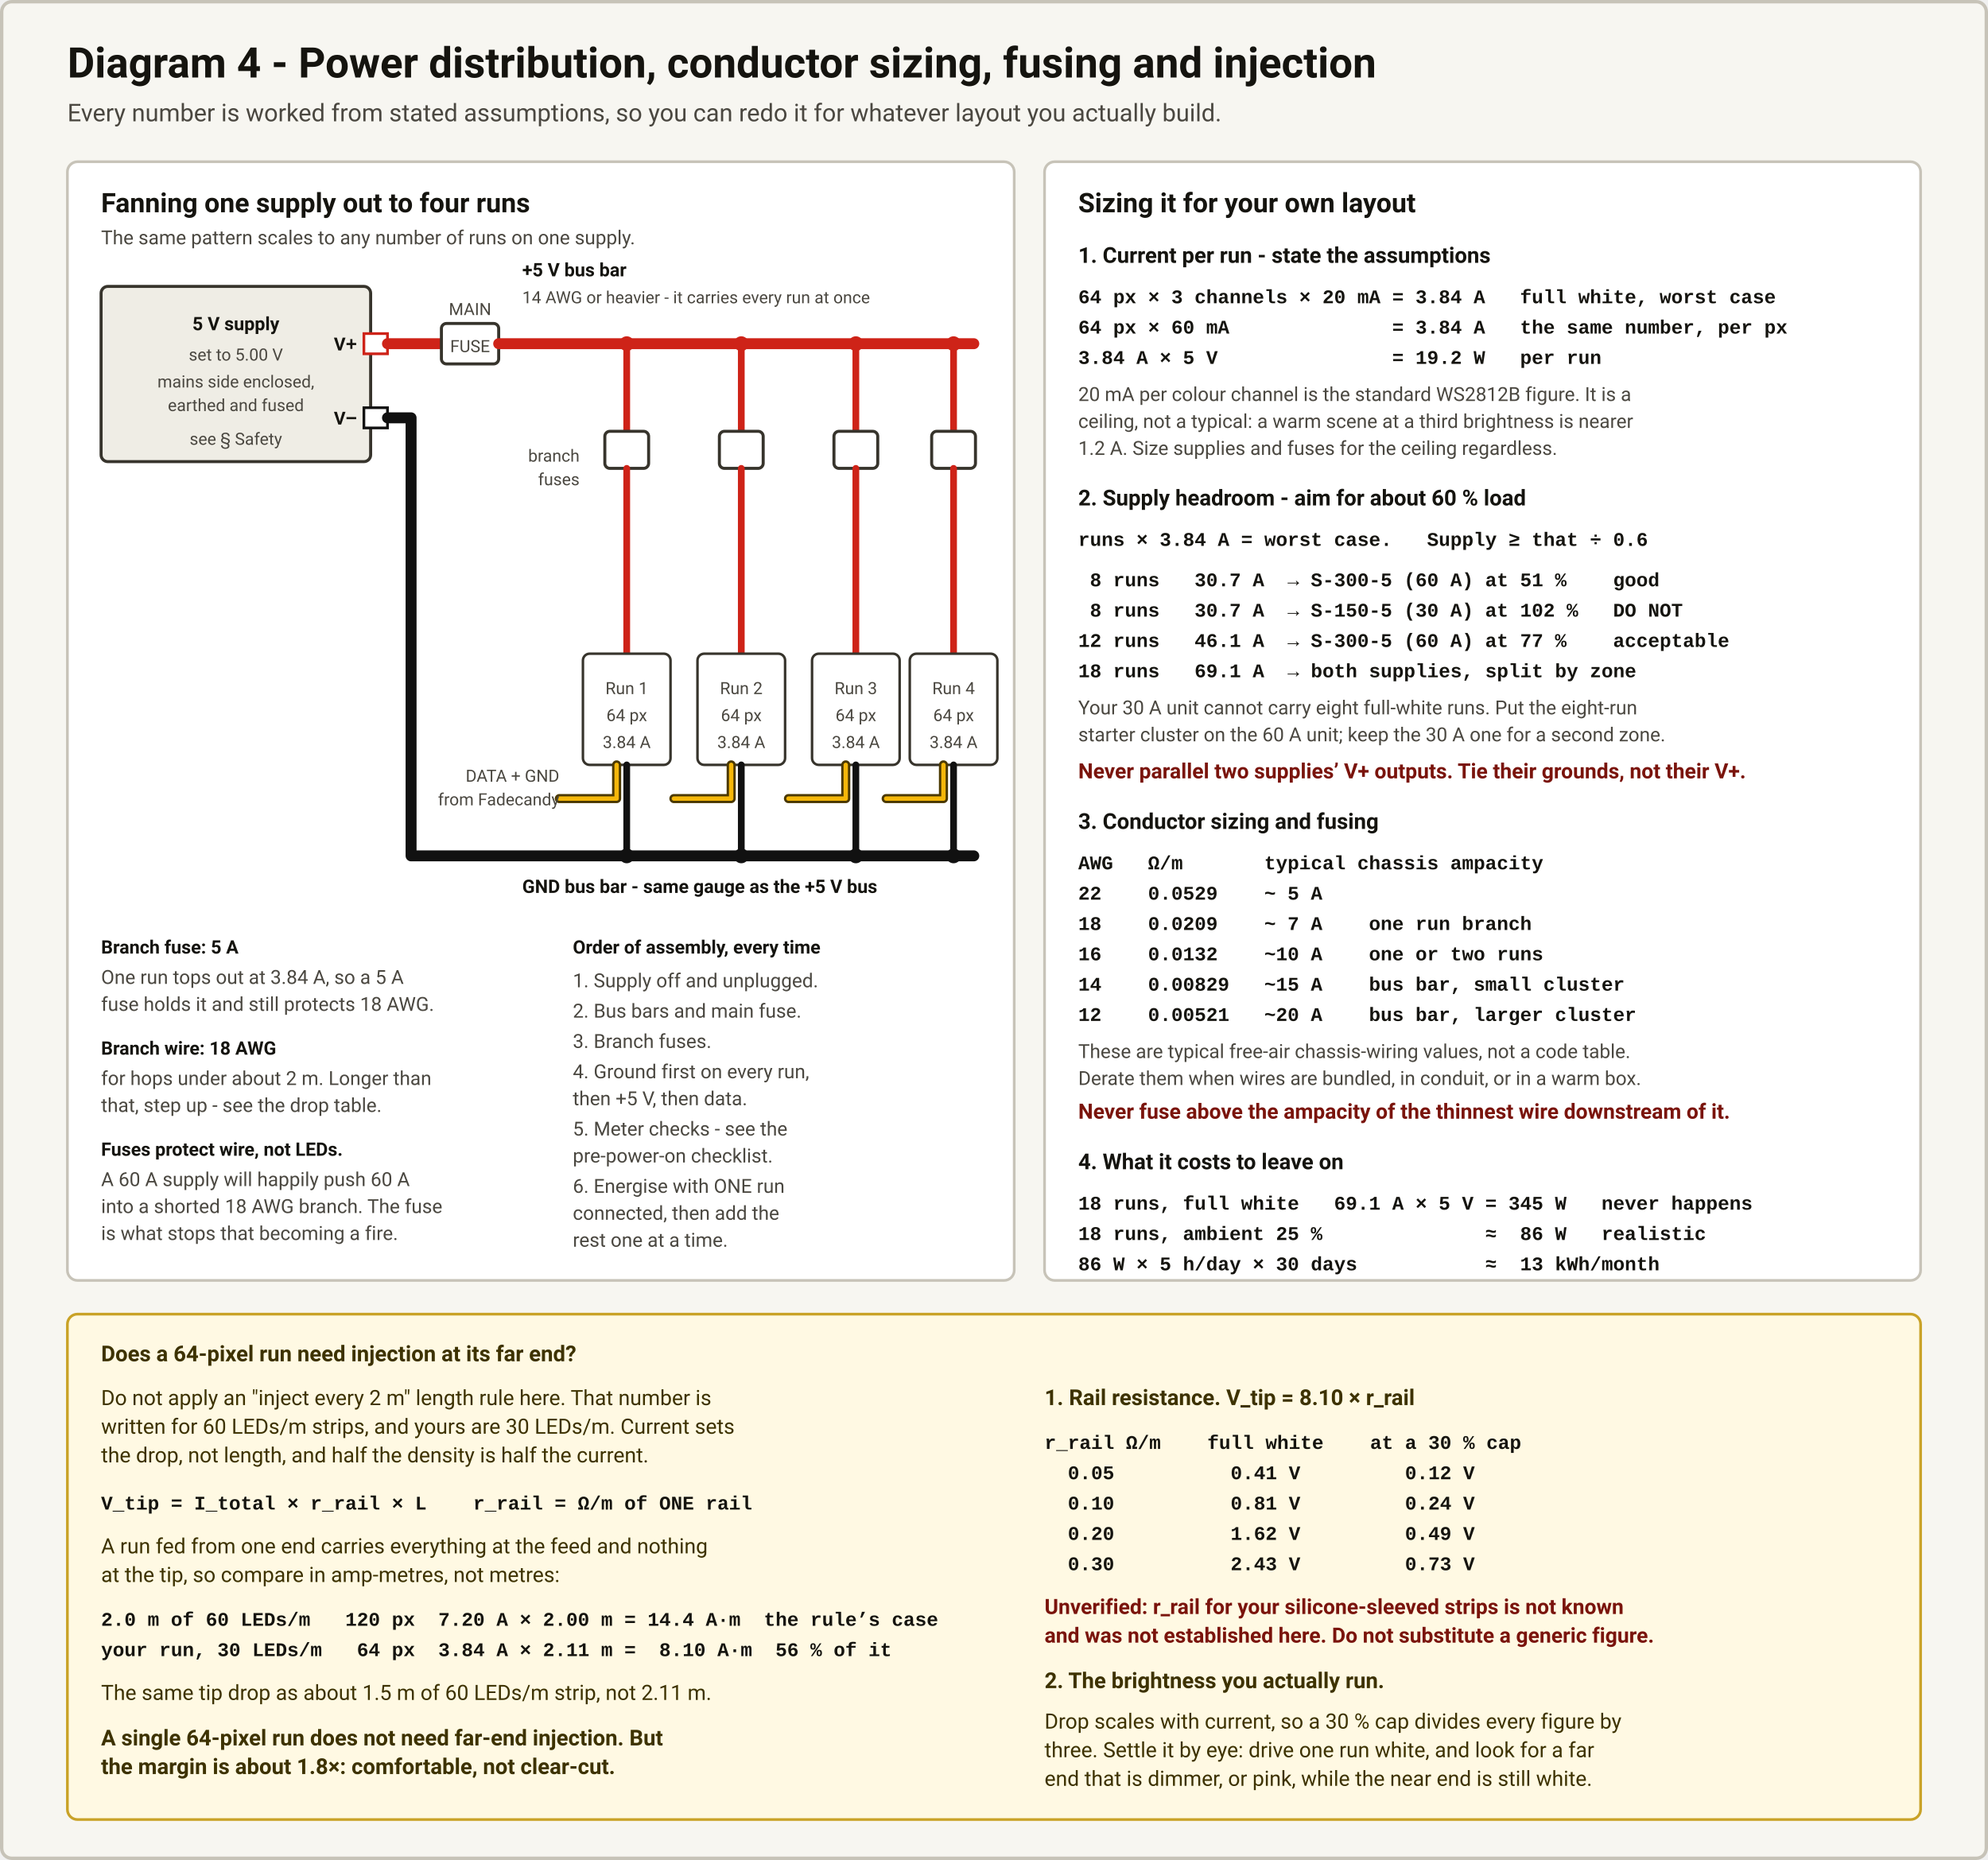
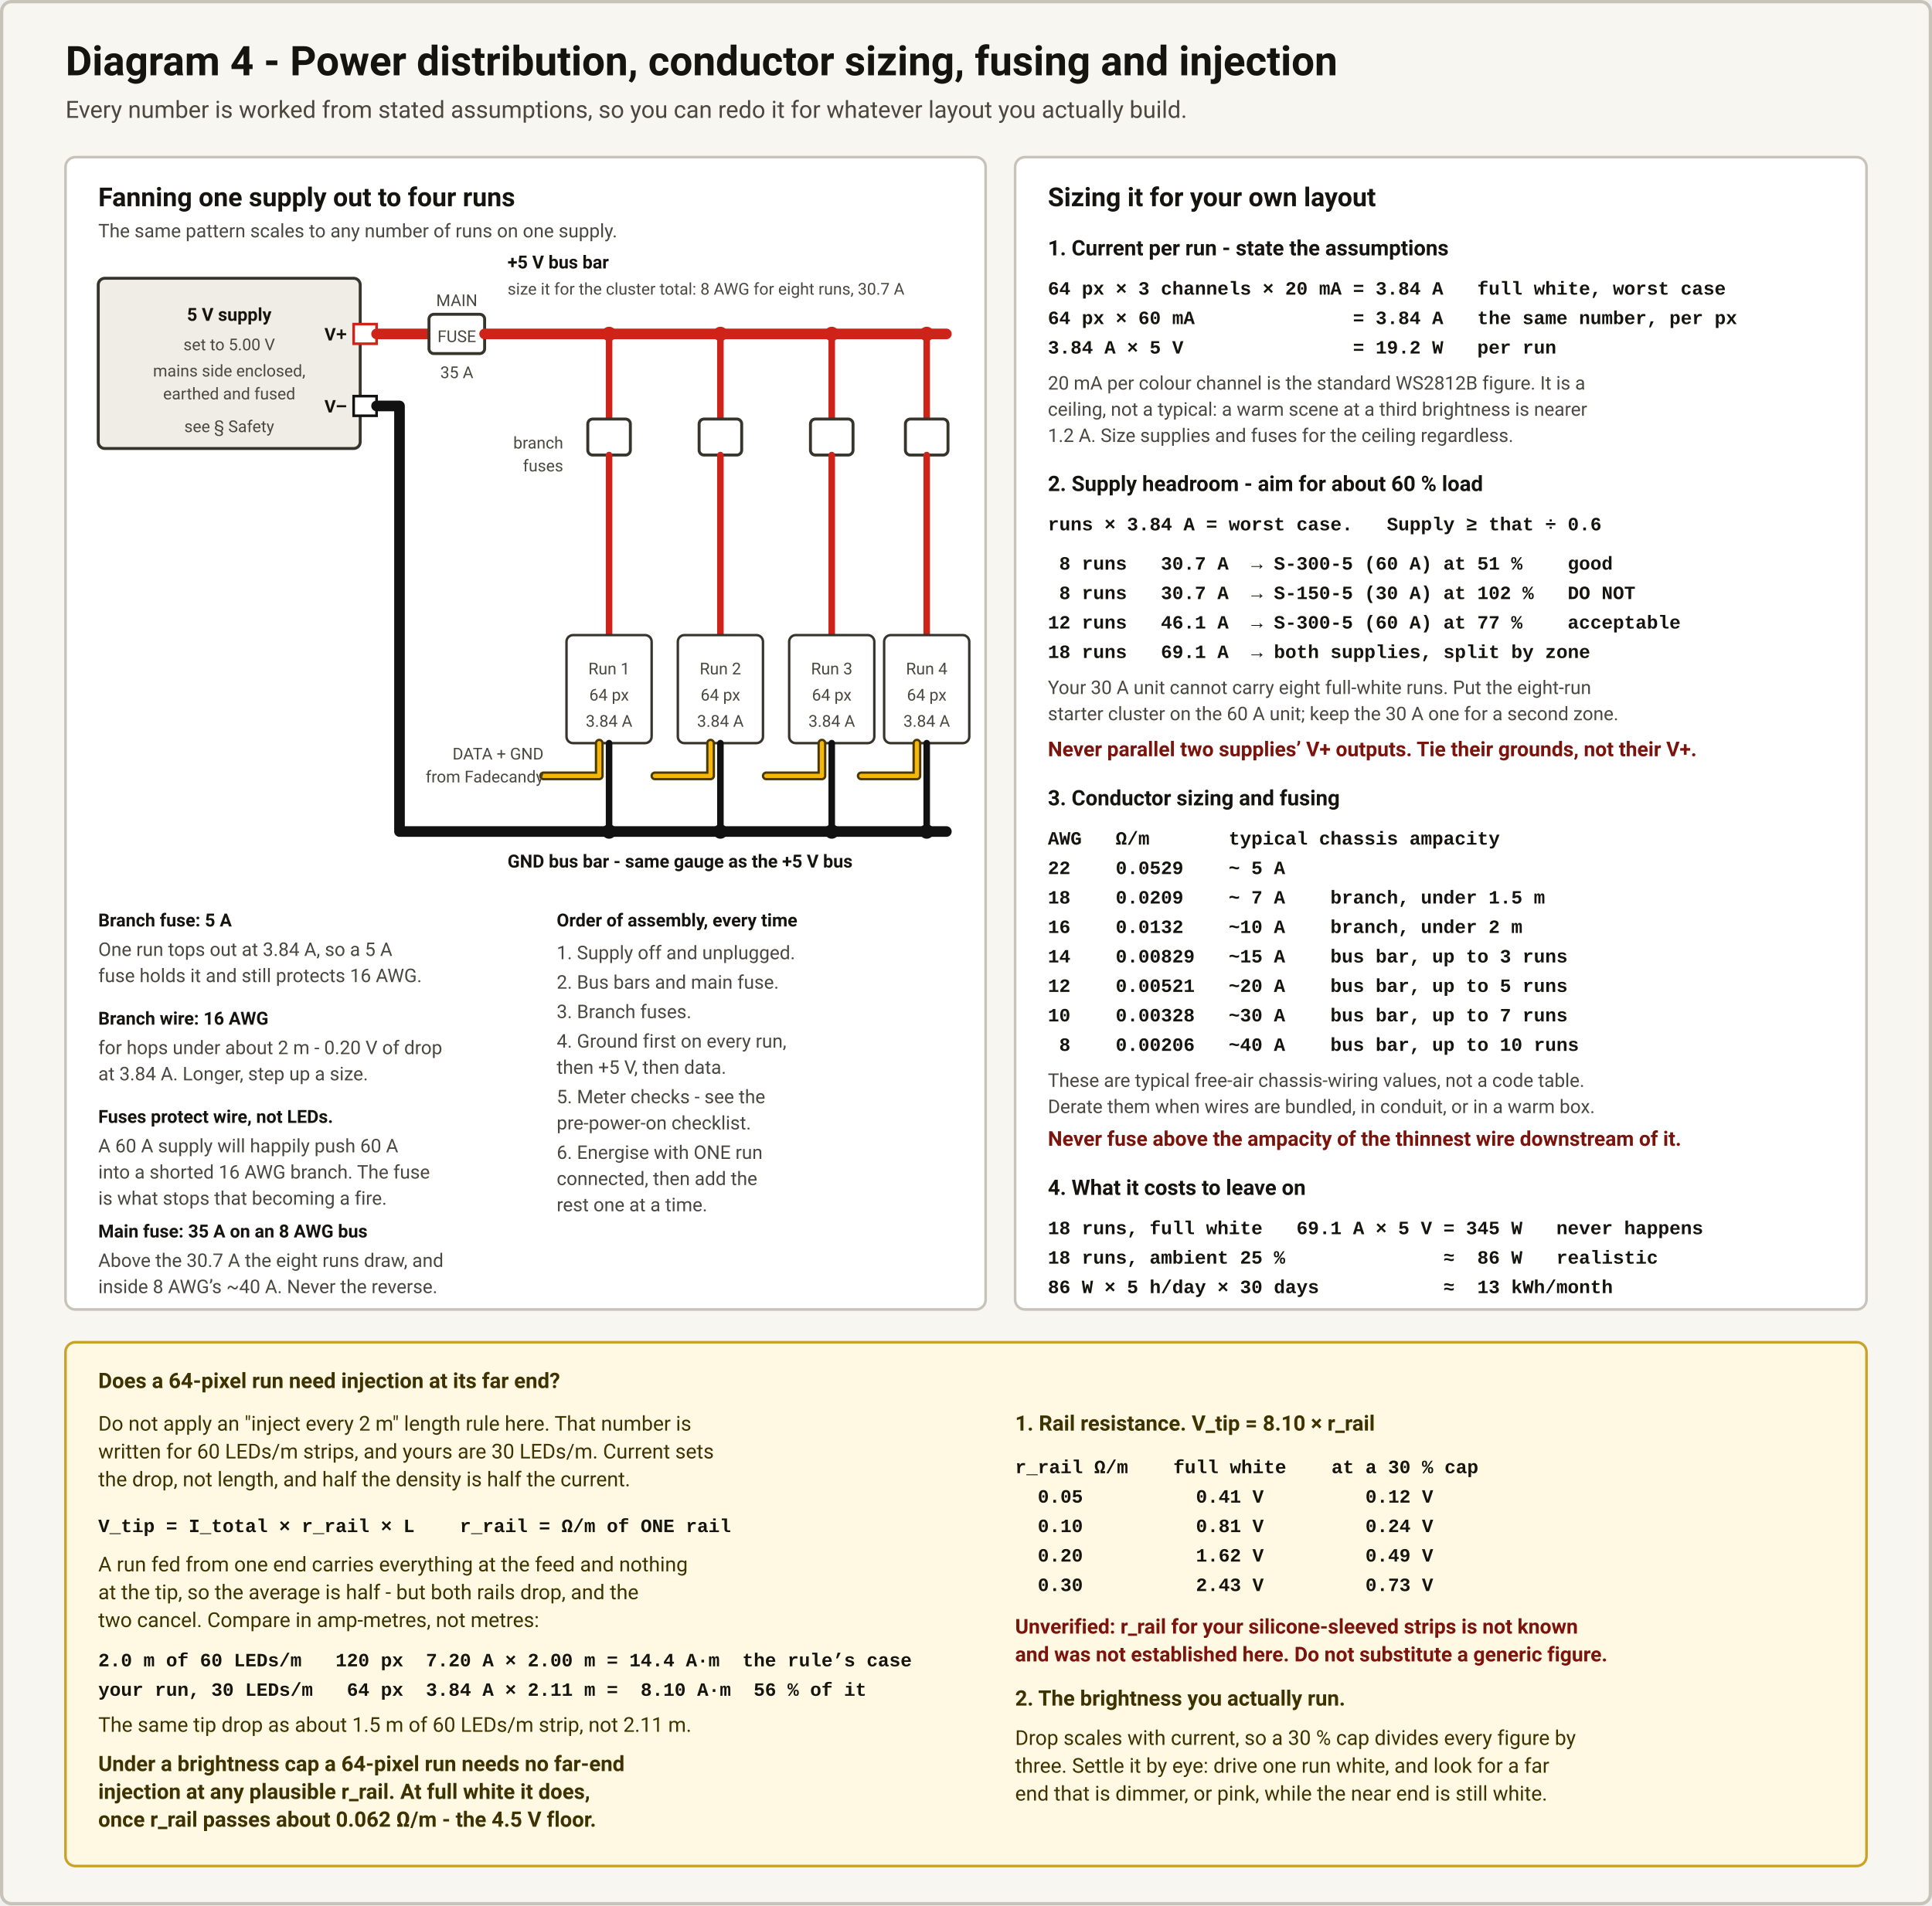
- <svg xmlns="http://www.w3.org/2000/svg" viewBox="0 0 1180 1104" width="1180" height="1104" role="img" aria-labelledby="t4 d4">
+ <svg xmlns="http://www.w3.org/2000/svg" viewBox="0 0 1180 1164" width="1180" height="1164" role="img" aria-labelledby="t4 d4">
  <style>
    .bg     { fill:#F7F6F1; stroke:#C7C3B8; stroke-width:2; }
    .ttl    { font:700 25px ui-sans-serif,system-ui,'Segoe UI',Roboto,Helvetica,Arial,sans-serif; fill:#15140F; }
    .sub    { font:400 14.5px ui-sans-serif,system-ui,'Segoe UI',Roboto,Helvetica,Arial,sans-serif; fill:#4A4740; }
    .lbls   { font:400 11.5px ui-sans-serif,system-ui,'Segoe UI',Roboto,Helvetica,Arial,sans-serif; fill:#4A4740; }
    .tiny   { font:400 10px ui-sans-serif,system-ui,'Segoe UI',Roboto,Helvetica,Arial,sans-serif; fill:#4A4740; }
    .wlbl   { font:700 11px ui-sans-serif,system-ui,'Segoe UI',Roboto,Helvetica,Arial,sans-serif; fill:#15140F; }
    .panttl { font:700 16px ui-sans-serif,system-ui,'Segoe UI',Roboto,Helvetica,Arial,sans-serif; fill:#15140F; }
    .h3     { font:700 13px ui-sans-serif,system-ui,'Segoe UI',Roboto,Helvetica,Arial,sans-serif; fill:#15140F; }
    .mono   { font:600 11.5px ui-monospace,'SFMono-Regular',Consolas,'Liberation Mono',monospace; fill:#15140F; }

    .pan    { fill:#FFFFFF; stroke:#C7C3B8; stroke-width:1.6; }
    .psu    { fill:#EFEDE5; stroke:#37342C; stroke-width:1.8; }
    .run    { fill:#FFFFFF; stroke:#37342C; stroke-width:1.5; }
    .fuse   { fill:#FFFFFF; stroke:#37342C; stroke-width:1.8; }

    .gnd    { stroke:#111111; stroke-width:4; fill:none; stroke-linecap:round; stroke-linejoin:round; }
    .pwr    { stroke:#CE2318; stroke-width:4; fill:none; stroke-linecap:round; stroke-linejoin:round; }
    .gndm   { stroke:#111111; stroke-width:6.5; fill:none; stroke-linecap:round; stroke-linejoin:round; }
    .pwrm   { stroke:#CE2318; stroke-width:6.5; fill:none; stroke-linecap:round; stroke-linejoin:round; }
    .datc   { stroke:#4A3800; stroke-width:5.4; fill:none; stroke-linecap:round; stroke-linejoin:round; }
    .dat    { stroke:#F5B70A; stroke-width:2.6; fill:none; stroke-linecap:round; stroke-linejoin:round; }

    .dot    { fill:#111111; } .dotr { fill:#CE2318; }
    .note   { fill:#FFF9E3; stroke:#C9A227; stroke-width:1.6; }
    .notet  { font:700 13px ui-sans-serif,system-ui,'Segoe UI',Roboto,Helvetica,Arial,sans-serif; fill:#3D3200; }
    .notep  { font:400 12.5px ui-sans-serif,system-ui,'Segoe UI',Roboto,Helvetica,Arial,sans-serif; fill:#3D3200; }
    .warnt  { font:700 12.5px ui-sans-serif,system-ui,'Segoe UI',Roboto,Helvetica,Arial,sans-serif; fill:#7A140C; }
  </style>
-   <rect class="bg" x="1" y="1" width="1178" height="1102" rx="6" />
+   <rect class="bg" x="1" y="1" width="1178" height="1162" rx="6" />
  <text class="ttl" x="40" y="46">Diagram 4 - Power distribution, conductor sizing, fusing and injection</text>
  <text class="sub" x="40" y="72">Every number is worked from stated assumptions, so you can redo it for whatever layout you actually build.</text>
-   <rect class="pan" x="40" y="96" width="562" height="664" rx="6" />
+   <rect class="pan" x="40" y="96" width="562" height="704" rx="6" />
  <text class="panttl" x="60" y="126">Fanning one supply out to four runs</text>
  <text class="lbls" x="60" y="145">The same pattern scales to any number of runs on one supply.</text>
  <rect class="psu" x="60" y="170" width="160" height="104" rx="4" />
  <text class="wlbl" x="140" y="196" text-anchor="middle">5 V supply</text>
  <text class="tiny" x="140" y="214" text-anchor="middle">set to 5.00 V</text>
  <text class="tiny" x="140" y="230" text-anchor="middle">mains side enclosed,</text>
  <text class="tiny" x="140" y="244" text-anchor="middle">earthed and fused</text>
  <text class="tiny" x="140" y="264" text-anchor="middle">see § Safety</text>
  <rect x="216" y="198" width="14" height="12" fill="#FFFFFF" stroke="#CE2318" stroke-width="1.6" />
  <text class="mono" x="212" y="208" text-anchor="end">V+</text>
  <rect x="216" y="242" width="14" height="12" fill="#FFFFFF" stroke="#111111" stroke-width="1.6" />
  <text class="mono" x="212" y="252" text-anchor="end">V−</text>
  <path class="pwrm" d="M 230 204 H 262" />
  <rect class="fuse" x="262" y="192" width="34" height="24" rx="3" />
  <path class="pwrm" d="M 296 204 H 578" />
  <text class="tiny" x="279" y="187" text-anchor="middle">MAIN</text>
  <text class="tiny" x="279" y="209" text-anchor="middle">FUSE</text>
+   <text class="tiny" x="279" y="231" text-anchor="middle">35 A</text>
  <text class="wlbl" x="310" y="164">+5 V bus bar</text>
-   <text class="tiny" x="310" y="180">14 AWG or heavier - it carries every run at once</text>
+   <text class="tiny" x="310" y="180">size it for the cluster total: 8 AWG for eight runs, 30.7 A</text>
  <path class="gndm" d="M 230 248 H 244 V 508 H 578" />
  <text class="wlbl" x="310" y="530">GND bus bar - same gauge as the +5 V bus</text>
  <circle class="dotr" cx="372" cy="204" r="4.4" />
  <path class="pwr" d="M 372 204 V 256" />
  <rect class="fuse" x="359" y="256" width="26" height="22" rx="3" />
  <path class="pwr" d="M 372 278 V 388" />
  <rect class="run" x="346" y="388" width="52" height="66" rx="4" />
  <text class="tiny" x="372" y="412" text-anchor="middle">Run 1</text>
  <text class="tiny" x="372" y="428" text-anchor="middle">64 px</text>
  <text class="tiny" x="372" y="444" text-anchor="middle">3.84 A</text>
  <path class="gnd" d="M 372 454 V 508" />
  <circle class="dot" cx="372" cy="508" r="4.4" />
  <path class="datc" d="M 332 474 H 366 V 454" />
  <path class="dat" d="M 332 474 H 366 V 454" />
  <circle class="dotr" cx="440" cy="204" r="4.4" />
  <path class="pwr" d="M 440 204 V 256" />
  <rect class="fuse" x="427" y="256" width="26" height="22" rx="3" />
  <path class="pwr" d="M 440 278 V 388" />
  <rect class="run" x="414" y="388" width="52" height="66" rx="4" />
  <text class="tiny" x="440" y="412" text-anchor="middle">Run 2</text>
  <text class="tiny" x="440" y="428" text-anchor="middle">64 px</text>
  <text class="tiny" x="440" y="444" text-anchor="middle">3.84 A</text>
  <path class="gnd" d="M 440 454 V 508" />
  <circle class="dot" cx="440" cy="508" r="4.4" />
  <path class="datc" d="M 400 474 H 434 V 454" />
  <path class="dat" d="M 400 474 H 434 V 454" />
  <circle class="dotr" cx="508" cy="204" r="4.4" />
  <path class="pwr" d="M 508 204 V 256" />
  <rect class="fuse" x="495" y="256" width="26" height="22" rx="3" />
  <path class="pwr" d="M 508 278 V 388" />
  <rect class="run" x="482" y="388" width="52" height="66" rx="4" />
  <text class="tiny" x="508" y="412" text-anchor="middle">Run 3</text>
  <text class="tiny" x="508" y="428" text-anchor="middle">64 px</text>
  <text class="tiny" x="508" y="444" text-anchor="middle">3.84 A</text>
  <path class="gnd" d="M 508 454 V 508" />
  <circle class="dot" cx="508" cy="508" r="4.4" />
  <path class="datc" d="M 468 474 H 502 V 454" />
  <path class="dat" d="M 468 474 H 502 V 454" />
  <circle class="dotr" cx="566" cy="204" r="4.4" />
  <path class="pwr" d="M 566 204 V 256" />
  <rect class="fuse" x="553" y="256" width="26" height="22" rx="3" />
  <path class="pwr" d="M 566 278 V 388" />
  <rect class="run" x="540" y="388" width="52" height="66" rx="4" />
  <text class="tiny" x="566" y="412" text-anchor="middle">Run 4</text>
  <text class="tiny" x="566" y="428" text-anchor="middle">64 px</text>
  <text class="tiny" x="566" y="444" text-anchor="middle">3.84 A</text>
  <path class="gnd" d="M 566 454 V 508" />
  <circle class="dot" cx="566" cy="508" r="4.4" />
  <path class="datc" d="M 526 474 H 560 V 454" />
  <path class="dat" d="M 526 474 H 560 V 454" />
  <text class="tiny" x="344" y="274" text-anchor="end">branch</text>
  <text class="tiny" x="344" y="288" text-anchor="end">fuses</text>
  <text class="tiny" x="332" y="464" text-anchor="end">DATA + GND</text>
  <text class="tiny" x="332" y="478" text-anchor="end">from Fadecandy</text>
  <text class="wlbl" x="60" y="566">Branch fuse: 5 A</text>
  <text class="lbls" x="60" y="584">One run tops out at 3.84 A, so a 5 A</text>
-   <text class="lbls" x="60" y="600">fuse holds it and still protects 18 AWG.</text>
-   <text class="wlbl" x="60" y="626">Branch wire: 18 AWG</text>
-   <text class="lbls" x="60" y="644">for hops under about 2 m. Longer than</text>
-   <text class="lbls" x="60" y="660">that, step up - see the drop table.</text>
+   <text class="lbls" x="60" y="600">fuse holds it and still protects 16 AWG.</text>
+   <text class="wlbl" x="60" y="626">Branch wire: 16 AWG</text>
+   <text class="lbls" x="60" y="644">for hops under about 2 m - 0.20 V of drop</text>
+   <text class="lbls" x="60" y="660">at 3.84 A. Longer, step up a size.</text>
  <text class="wlbl" x="60" y="686">Fuses protect wire, not LEDs.</text>
  <text class="lbls" x="60" y="704">A 60 A supply will happily push 60 A</text>
-   <text class="lbls" x="60" y="720">into a shorted 18 AWG branch. The fuse</text>
+   <text class="lbls" x="60" y="720">into a shorted 16 AWG branch. The fuse</text>
  <text class="lbls" x="60" y="736">is what stops that becoming a fire.</text>
+   <text class="wlbl" x="60" y="756">Main fuse: 35 A on an 8 AWG bus</text>
+   <text class="lbls" x="60" y="774">Above the 30.7 A the eight runs draw, and</text>
+   <text class="lbls" x="60" y="790">inside 8 AWG’s ~40 A. Never the reverse.</text>
  <text class="wlbl" x="340" y="566">Order of assembly, every time</text>
  <text class="lbls" x="340" y="586">1. Supply off and unplugged.</text>
  <text class="lbls" x="340" y="604">2. Bus bars and main fuse.</text>
  <text class="lbls" x="340" y="622">3. Branch fuses.</text>
  <text class="lbls" x="340" y="640">4. Ground first on every run,</text>
  <text class="lbls" x="340" y="656">    then +5 V, then data.</text>
  <text class="lbls" x="340" y="674">5. Meter checks - see the</text>
  <text class="lbls" x="340" y="690">    pre-power-on checklist.</text>
  <text class="lbls" x="340" y="708">6. Energise with ONE run</text>
  <text class="lbls" x="340" y="724">    connected, then add the</text>
  <text class="lbls" x="340" y="740">    rest one at a time.</text>
-   <rect class="pan" x="620" y="96" width="520" height="664" rx="6" />
+   <rect class="pan" x="620" y="96" width="520" height="704" rx="6" />
  <text class="panttl" x="640" y="126">Sizing it for your own layout</text>
  <text class="h3" x="640" y="156">1. Current per run - state the assumptions</text>
  <text class="mono" x="640" y="180" xml:space="preserve">64 px × 3 channels × 20 mA = 3.84 A   full white, worst case</text>
  <text class="mono" x="640" y="198" xml:space="preserve">64 px × 60 mA              = 3.84 A   the same number, per px</text>
  <text class="mono" x="640" y="216" xml:space="preserve">3.84 A × 5 V               = 19.2 W   per run</text>
  <text class="lbls" x="640" y="238">20 mA per colour channel is the standard WS2812B figure. It is a</text>
  <text class="lbls" x="640" y="254">ceiling, not a typical: a warm scene at a third brightness is nearer</text>
  <text class="lbls" x="640" y="270">1.2 A. Size supplies and fuses for the ceiling regardless.</text>
  <text class="h3" x="640" y="300">2. Supply headroom - aim for about 60 % load</text>
  <text class="mono" x="640" y="324" xml:space="preserve">runs × 3.84 A = worst case.   Supply ≥ that ÷ 0.6</text>
  <text class="mono" x="640" y="348" xml:space="preserve"> 8 runs   30.7 A  → S-300-5 (60 A) at 51 %    good</text>
  <text class="mono" x="640" y="366" xml:space="preserve"> 8 runs   30.7 A  → S-150-5 (30 A) at 102 %   DO NOT</text>
  <text class="mono" x="640" y="384" xml:space="preserve">12 runs   46.1 A  → S-300-5 (60 A) at 77 %    acceptable</text>
  <text class="mono" x="640" y="402" xml:space="preserve">18 runs   69.1 A  → both supplies, split by zone</text>
  <text class="lbls" x="640" y="424">Your 30 A unit cannot carry eight full-white runs. Put the eight-run</text>
  <text class="lbls" x="640" y="440">starter cluster on the 60 A unit; keep the 30 A one for a second zone.</text>
  <text class="warnt" x="640" y="462">Never parallel two supplies’ V+ outputs. Tie their grounds, not their V+.</text>
  <text class="h3" x="640" y="492">3. Conductor sizing and fusing</text>
  <text class="mono" x="640" y="516" xml:space="preserve">AWG   Ω/m       typical chassis ampacity</text>
  <text class="mono" x="640" y="534" xml:space="preserve">22    0.0529    ~ 5 A</text>
-   <text class="mono" x="640" y="552" xml:space="preserve">18    0.0209    ~ 7 A    one run branch</text>
-   <text class="mono" x="640" y="570" xml:space="preserve">16    0.0132    ~10 A    one or two runs</text>
-   <text class="mono" x="640" y="588" xml:space="preserve">14    0.00829   ~15 A    bus bar, small cluster</text>
-   <text class="mono" x="640" y="606" xml:space="preserve">12    0.00521   ~20 A    bus bar, larger cluster</text>
-   <text class="lbls" x="640" y="628">These are typical free-air chassis-wiring values, not a code table.</text>
-   <text class="lbls" x="640" y="644">Derate them when wires are bundled, in conduit, or in a warm box.</text>
-   <text class="warnt" x="640" y="664">Never fuse above the ampacity of the thinnest wire downstream of it.</text>
-   <text class="h3" x="640" y="694">4. What it costs to leave on</text>
-   <text class="mono" x="640" y="718" xml:space="preserve">18 runs, full white   69.1 A × 5 V = 345 W   never happens</text>
-   <text class="mono" x="640" y="736" xml:space="preserve">18 runs, ambient 25 %              ≈  86 W   realistic</text>
-   <text class="mono" x="640" y="754" xml:space="preserve">86 W × 5 h/day × 30 days           ≈  13 kWh/month</text>
-   <rect class="note" x="40" y="780" width="1100" height="300" rx="6" />
-   <text class="notet" x="60" y="808">Does a 64-pixel run need injection at its far end?</text>
-   <text class="notep" x="60" y="834">Do not apply an "inject every 2 m" length rule here. That number is</text>
-   <text class="notep" x="60" y="851">written for 60 LEDs/m strips, and yours are 30 LEDs/m. Current sets</text>
-   <text class="notep" x="60" y="868">the drop, not length, and half the density is half the current.</text>
-   <text class="mono" x="60" y="896" xml:space="preserve">V_tip = I_total × r_rail × L    r_rail = Ω/m of ONE rail</text>
-   <text class="notep" x="60" y="922">A run fed from one end carries everything at the feed and nothing</text>
-   <text class="notep" x="60" y="939">at the tip, so compare in amp-metres, not metres:</text>
-   <text class="mono" x="60" y="965" xml:space="preserve">2.0 m of 60 LEDs/m   120 px  7.20 A × 2.00 m = 14.4 A·m  the rule’s case</text>
-   <text class="mono" x="60" y="983" xml:space="preserve">your run, 30 LEDs/m   64 px  3.84 A × 2.11 m =  8.10 A·m  56 % of it</text>
-   <text class="notep" x="60" y="1009">The same tip drop as about 1.5 m of 60 LEDs/m strip, not 2.11 m.</text>
-   <text class="notet" x="60" y="1036">A single 64-pixel run does not need far-end injection. But</text>
-   <text class="notet" x="60" y="1053">the margin is about 1.8×: comfortable, not clear-cut.</text>
-   <text class="notet" x="620" y="834">1. Rail resistance.   V_tip = 8.10 × r_rail</text>
-   <text class="mono" x="620" y="860" xml:space="preserve">r_rail Ω/m    full white    at a 30 % cap</text>
-   <text class="mono" x="620" y="878" xml:space="preserve">  0.05          0.41 V         0.12 V</text>
-   <text class="mono" x="620" y="896" xml:space="preserve">  0.10          0.81 V         0.24 V</text>
-   <text class="mono" x="620" y="914" xml:space="preserve">  0.20          1.62 V         0.49 V</text>
-   <text class="mono" x="620" y="932" xml:space="preserve">  0.30          2.43 V         0.73 V</text>
-   <text class="warnt" x="620" y="958">Unverified: r_rail for your silicone-sleeved strips is not known</text>
-   <text class="warnt" x="620" y="975">and was not established here. Do not substitute a generic figure.</text>
-   <text class="notet" x="620" y="1002">2. The brightness you actually run.</text>
-   <text class="notep" x="620" y="1026">Drop scales with current, so a 30 % cap divides every figure by</text>
-   <text class="notep" x="620" y="1043">three. Settle it by eye: drive one run white, and look for a far</text>
-   <text class="notep" x="620" y="1060">end that is dimmer, or pink, while the near end is still white.</text>
+   <text class="mono" x="640" y="552" xml:space="preserve">18    0.0209    ~ 7 A    branch, under 1.5 m</text>
+   <text class="mono" x="640" y="570" xml:space="preserve">16    0.0132    ~10 A    branch, under 2 m</text>
+   <text class="mono" x="640" y="588" xml:space="preserve">14    0.00829   ~15 A    bus bar, up to 3 runs</text>
+   <text class="mono" x="640" y="606" xml:space="preserve">12    0.00521   ~20 A    bus bar, up to 5 runs</text>
+   <text class="mono" x="640" y="624" xml:space="preserve">10    0.00328   ~30 A    bus bar, up to 7 runs</text>
+   <text class="mono" x="640" y="642" xml:space="preserve"> 8    0.00206   ~40 A    bus bar, up to 10 runs</text>
+   <text class="lbls" x="640" y="664">These are typical free-air chassis-wiring values, not a code table.</text>
+   <text class="lbls" x="640" y="680">Derate them when wires are bundled, in conduit, or in a warm box.</text>
+   <text class="warnt" x="640" y="700">Never fuse above the ampacity of the thinnest wire downstream of it.</text>
+   <text class="h3" x="640" y="730">4. What it costs to leave on</text>
+   <text class="mono" x="640" y="754" xml:space="preserve">18 runs, full white   69.1 A × 5 V = 345 W   never happens</text>
+   <text class="mono" x="640" y="772" xml:space="preserve">18 runs, ambient 25 %              ≈  86 W   realistic</text>
+   <text class="mono" x="640" y="790" xml:space="preserve">86 W × 5 h/day × 30 days           ≈  13 kWh/month</text>
+   <rect class="note" x="40" y="820" width="1100" height="320" rx="6" />
+   <text class="notet" x="60" y="848">Does a 64-pixel run need injection at its far end?</text>
+   <text class="notep" x="60" y="874">Do not apply an "inject every 2 m" length rule here. That number is</text>
+   <text class="notep" x="60" y="891">written for 60 LEDs/m strips, and yours are 30 LEDs/m. Current sets</text>
+   <text class="notep" x="60" y="908">the drop, not length, and half the density is half the current.</text>
+   <text class="mono" x="60" y="936" xml:space="preserve">V_tip = I_total × r_rail × L    r_rail = Ω/m of ONE rail</text>
+   <text class="notep" x="60" y="960">A run fed from one end carries everything at the feed and nothing</text>
+   <text class="notep" x="60" y="977">at the tip, so the average is half - but both rails drop, and the</text>
+   <text class="notep" x="60" y="994">two cancel. Compare in amp-metres, not metres:</text>
+   <text class="mono" x="60" y="1018" xml:space="preserve">2.0 m of 60 LEDs/m   120 px  7.20 A × 2.00 m = 14.4 A·m  the rule’s case</text>
+   <text class="mono" x="60" y="1036" xml:space="preserve">your run, 30 LEDs/m   64 px  3.84 A × 2.11 m =  8.10 A·m  56 % of it</text>
+   <text class="notep" x="60" y="1058">The same tip drop as about 1.5 m of 60 LEDs/m strip, not 2.11 m.</text>
+   <text class="notet" x="60" y="1082">Under a brightness cap a 64-pixel run needs no far-end</text>
+   <text class="notet" x="60" y="1099">injection at any plausible r_rail. At full white it does,</text>
+   <text class="notet" x="60" y="1116">once r_rail passes about 0.062 Ω/m - the 4.5 V floor.</text>
+   <text class="notet" x="620" y="874">1. Rail resistance.   V_tip = 8.10 × r_rail</text>
+   <text class="mono" x="620" y="900" xml:space="preserve">r_rail Ω/m    full white    at a 30 % cap</text>
+   <text class="mono" x="620" y="918" xml:space="preserve">  0.05          0.41 V         0.12 V</text>
+   <text class="mono" x="620" y="936" xml:space="preserve">  0.10          0.81 V         0.24 V</text>
+   <text class="mono" x="620" y="954" xml:space="preserve">  0.20          1.62 V         0.49 V</text>
+   <text class="mono" x="620" y="972" xml:space="preserve">  0.30          2.43 V         0.73 V</text>
+   <text class="warnt" x="620" y="998">Unverified: r_rail for your silicone-sleeved strips is not known</text>
+   <text class="warnt" x="620" y="1015">and was not established here. Do not substitute a generic figure.</text>
+   <text class="notet" x="620" y="1042">2. The brightness you actually run.</text>
+   <text class="notep" x="620" y="1066">Drop scales with current, so a 30 % cap divides every figure by</text>
+   <text class="notep" x="620" y="1083">three. Settle it by eye: drive one run white, and look for a far</text>
+   <text class="notep" x="620" y="1100">end that is dimmer, or pink, while the near end is still white.</text>
</svg>
